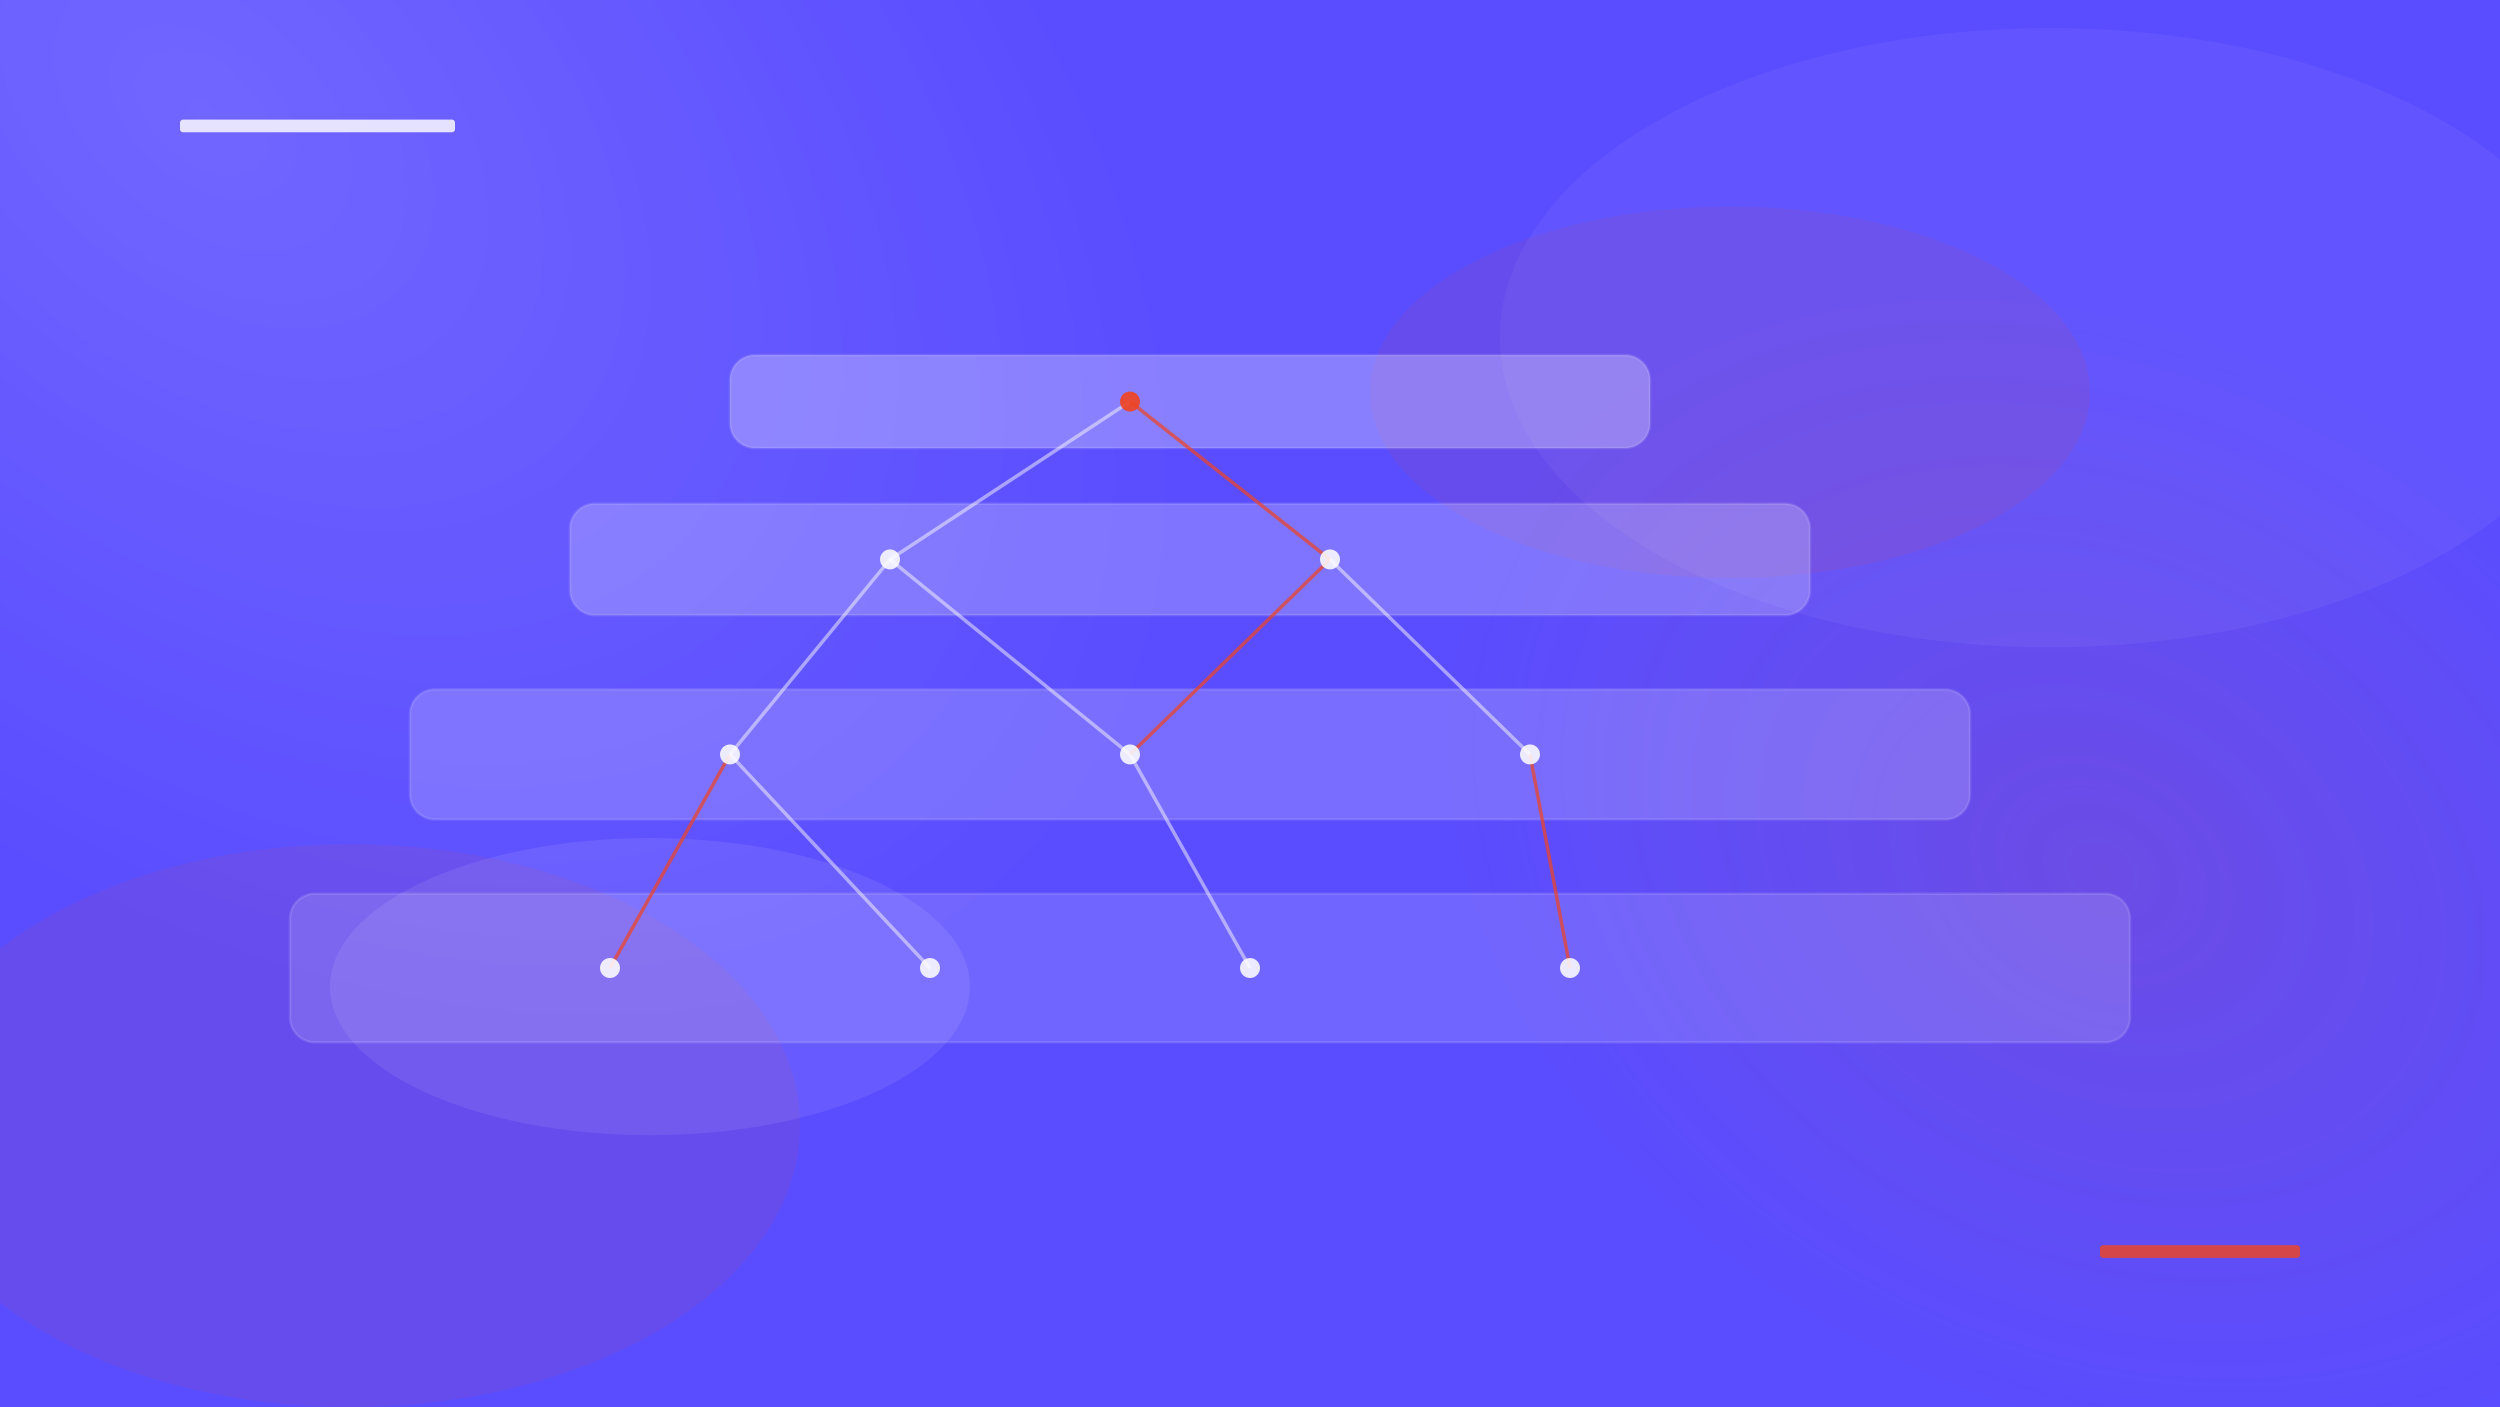
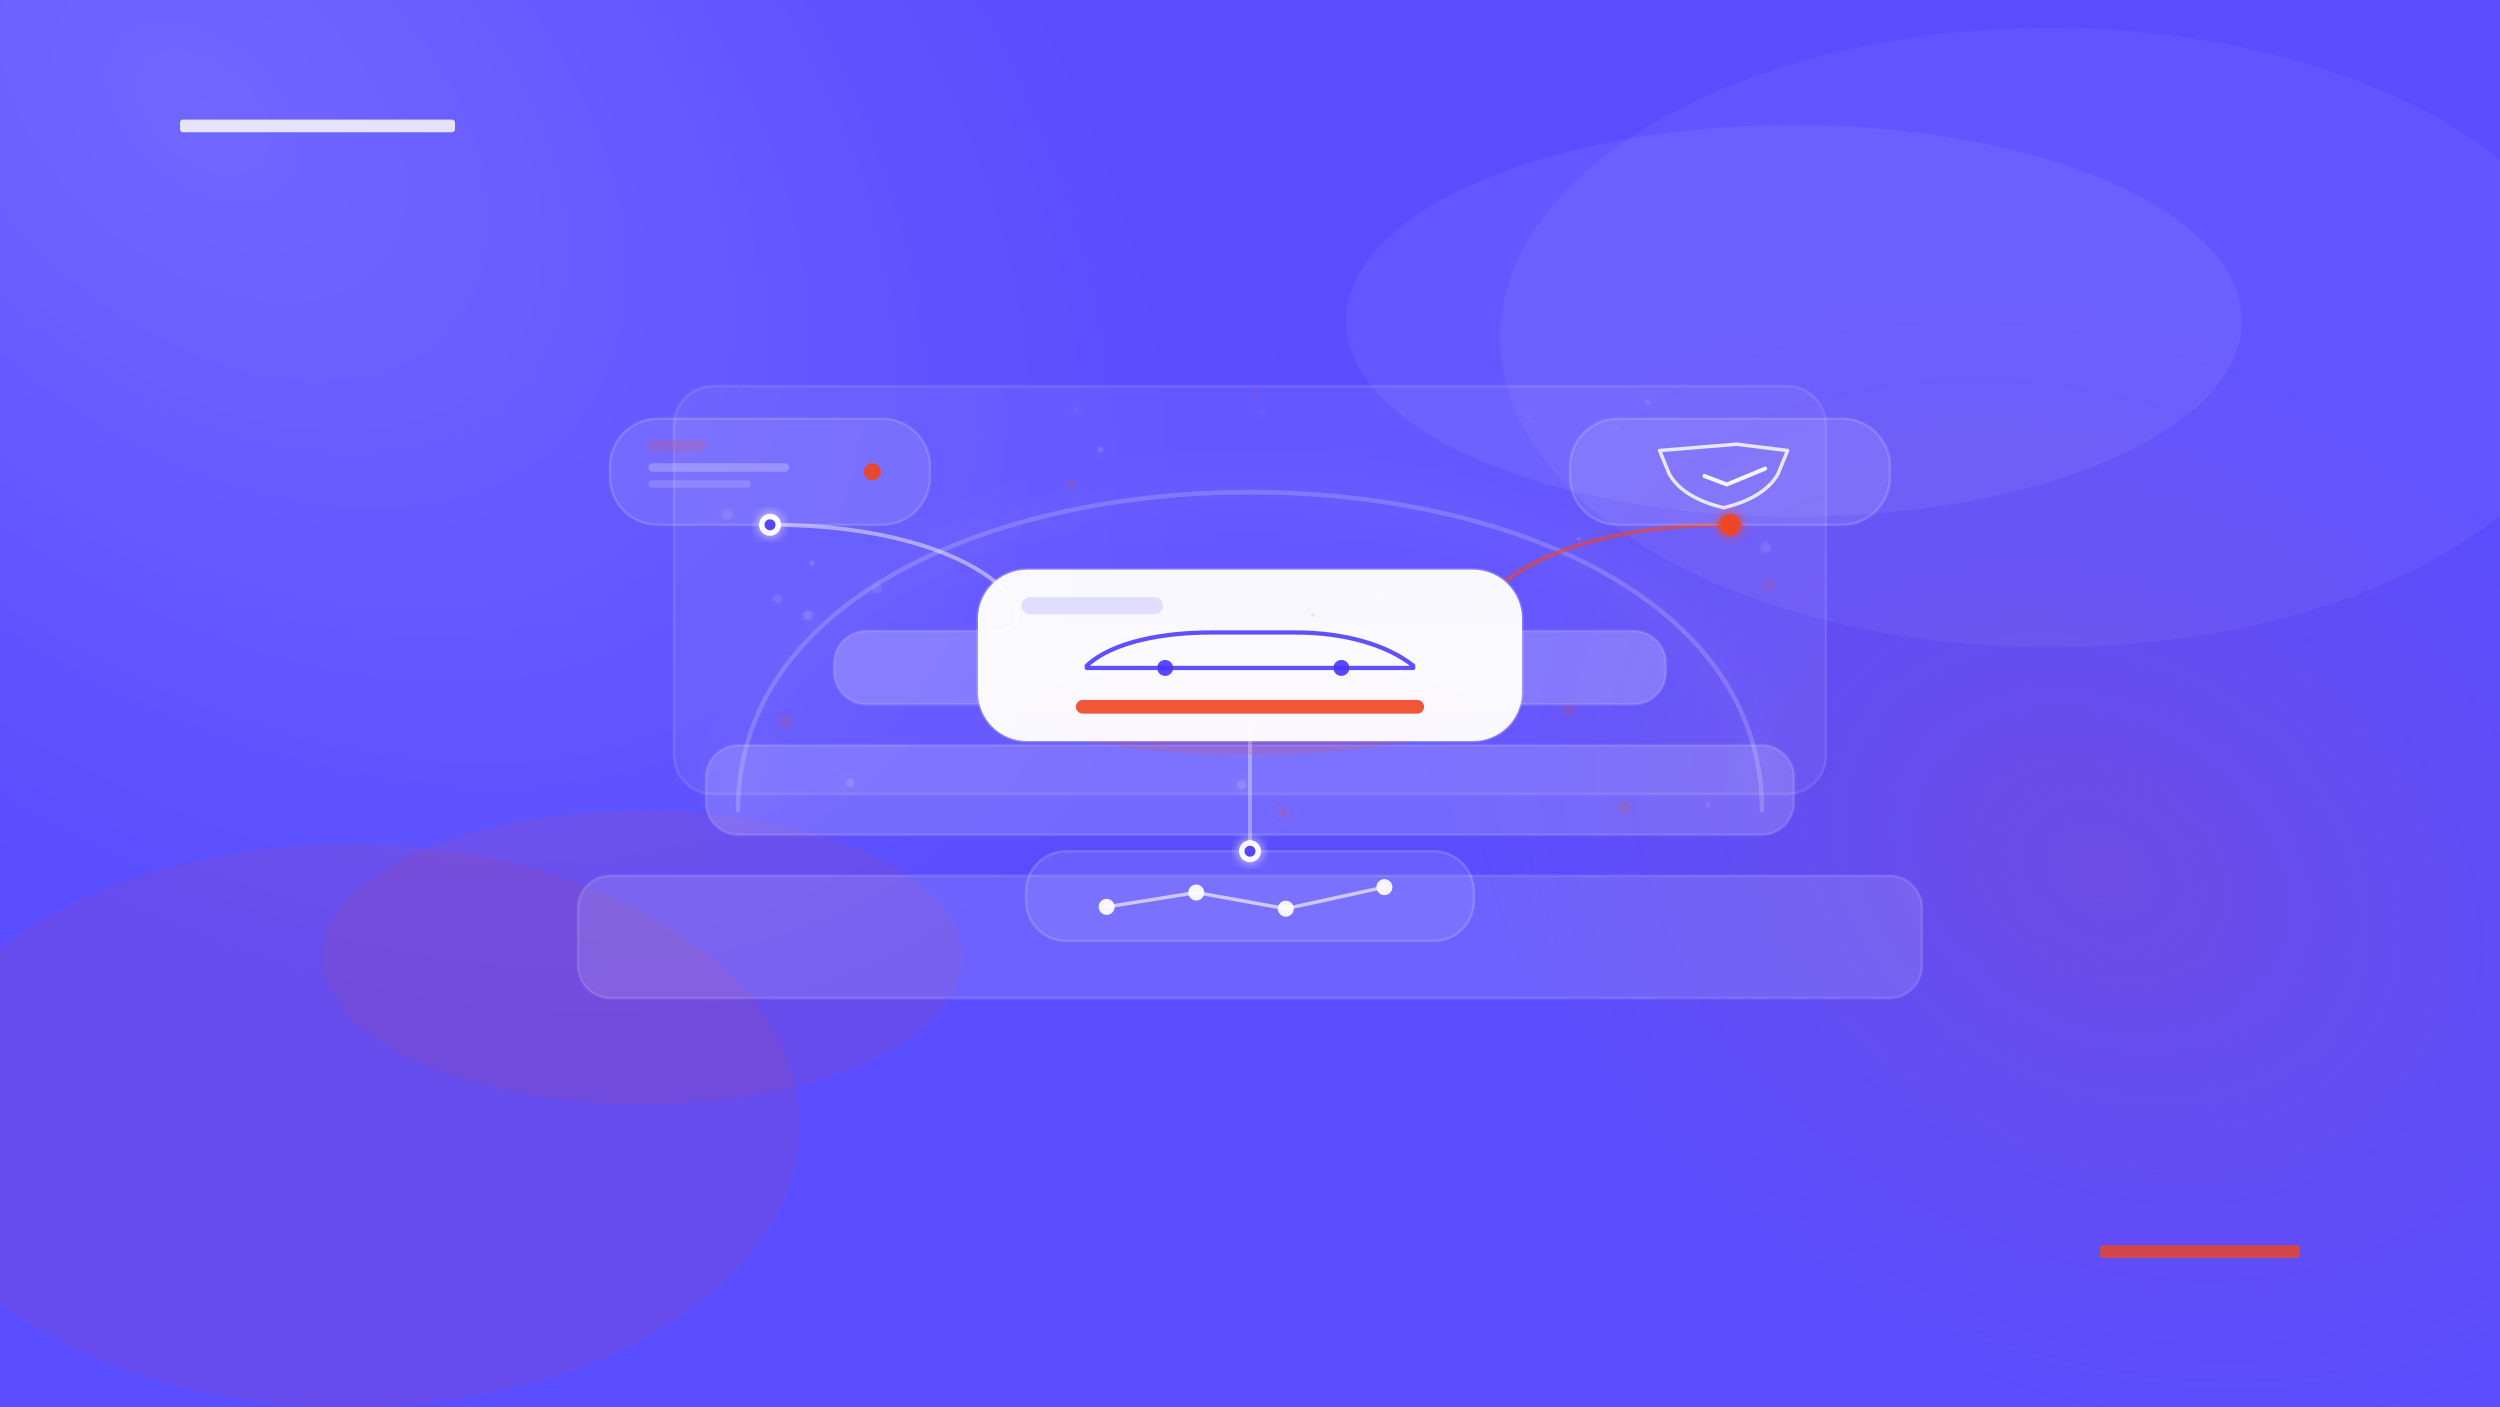
<svg xmlns="http://www.w3.org/2000/svg" width="1672" height="941" viewBox="0 0 1672 941" fill="none">
  <defs>
    <linearGradient id="bgGradient" x1="0" y1="0" x2="1672" y2="941">
      <stop offset="0%" stop-color="#5A4DFF" />
      <stop offset="42%" stop-color="#4736FE" />
      <stop offset="100%" stop-color="#21167F" />
    </linearGradient>
    <radialGradient id="violetGlow" cx="0" cy="0" r="1" gradientUnits="userSpaceOnUse" gradientTransform="translate(133.76 75.28) rotate(40) scale(752.4 489.32)">
      <stop offset="0%" stop-color="#FFFFFF" stop-opacity="0.9" />
      <stop offset="100%" stop-color="#FFFFFF" stop-opacity="0" />
    </radialGradient>
    <radialGradient id="emberGlow" cx="0" cy="0" r="1" gradientUnits="userSpaceOnUse" gradientTransform="translate(1404.48 583.42) rotate(210) scale(468.16 357.58)">
      <stop offset="0%" stop-color="#EF4523" stop-opacity="0.65" />
      <stop offset="100%" stop-color="#EF4523" stop-opacity="0" />
    </radialGradient>
    <filter id="softGlow" x="-40%" y="-40%" width="180%" height="180%">
      <feGaussianBlur stdDeviation="13.376" result="blur" />
      <feMerge>
        <feMergeNode in="blur" />
        <feMergeNode in="SourceGraphic" />
      </feMerge>
    </filter>
    <filter id="fineGlow" x="-30%" y="-30%" width="160%" height="160%">
      <feGaussianBlur stdDeviation="3.678" result="blur" />
      <feMerge>
        <feMergeNode in="blur" />
        <feMergeNode in="SourceGraphic" />
      </feMerge>
    </filter>
  </defs>
  <rect width="1672" height="941" fill="url(#bgGradient)" />
  <rect width="1672" height="941" fill="url(#violetGlow)" opacity="0.16" />
  <rect width="1672" height="941" fill="url(#emberGlow)" opacity="0.18" />
  <ellipse cx="1371.04" cy="225.84" rx="367.84" ry="207.02" fill="rgba(255,255,255,0.05)" />
  <ellipse cx="234.08" cy="752.8" rx="300.96" ry="188.2" fill="rgba(239,69,35,0.08)" />
  <rect x="120.384" y="79.985" width="183.92" height="8.469" rx="2" fill="rgba(255,255,255,0.82)" />
  <rect x="1404.48" y="832.785" width="133.76" height="8.469" rx="2" fill="rgba(239,69,35,0.82)" />
  <g>
-     <ellipse cx="1157.024" cy="262.351" rx="240.768" ry="124.212" fill="rgba(239,69,35,0.08)" />
-     <ellipse cx="434.72" cy="659.829" rx="214.016" ry="99.37" fill="rgba(255,255,255,0.08)" />
-     <rect x="193.952" y="597.723" width="1230.592" height="99.37" rx="16.72" fill="rgba(255,255,255,0.14)" stroke="rgba(255,255,255,0.12)" stroke-width="1.672" />
-     <rect x="274.208" y="461.09" width="1043.328" height="86.948" rx="16.72" fill="rgba(255,255,255,0.18)" stroke="rgba(255,255,255,0.12)" stroke-width="1.672" />
-     <rect x="381.216" y="336.878" width="829.312" height="74.527" rx="16.72" fill="rgba(255,255,255,0.22)" stroke="rgba(255,255,255,0.12)" stroke-width="1.672" />
-     <rect x="488.224" y="237.508" width="615.296" height="62.106" rx="16.72" fill="rgba(255,255,255,0.28)" stroke="rgba(255,255,255,0.12)" stroke-width="1.672" />
-     <path d="M 407.968 647.408 L 488.224 504.564" stroke="rgba(239,69,35,0.72)" stroke-width="2.341" fill="none" />
-     <path d="M 621.984 647.408 L 488.224 504.564" stroke="rgba(255,255,255,0.48)" stroke-width="2.341" fill="none" />
-     <path d="M 836 647.408 L 755.744 504.564" stroke="rgba(255,255,255,0.48)" stroke-width="2.341" fill="none" />
-     <path d="M 1050.016 647.408 L 1023.264 504.564" stroke="rgba(239,69,35,0.72)" stroke-width="2.341" fill="none" />
-     <path d="M 488.224 504.564 L 595.232 374.142" stroke="rgba(255,255,255,0.48)" stroke-width="2.341" fill="none" />
-     <path d="M 755.744 504.564 L 595.232 374.142" stroke="rgba(255,255,255,0.48)" stroke-width="2.341" fill="none" />
-     <path d="M 755.744 504.564 L 889.504 374.142" stroke="rgba(239,69,35,0.72)" stroke-width="2.341" fill="none" />
-     <path d="M 1023.264 504.564 L 889.504 374.142" stroke="rgba(255,255,255,0.48)" stroke-width="2.341" fill="none" />
-     <path d="M 595.232 374.142 L 755.744 268.561" stroke="rgba(255,255,255,0.48)" stroke-width="2.341" fill="none" />
-     <path d="M 889.504 374.142 L 755.744 268.561" stroke="rgba(239,69,35,0.72)" stroke-width="2.341" fill="none" />
-     <circle cx="407.968" cy="647.408" r="6.688" fill="rgba(255,255,255,0.86)" />
-     <circle cx="621.984" cy="647.408" r="6.688" fill="rgba(255,255,255,0.86)" />
-     <circle cx="836" cy="647.408" r="6.688" fill="rgba(255,255,255,0.86)" />
-     <circle cx="1050.016" cy="647.408" r="6.688" fill="rgba(255,255,255,0.86)" />
-     <circle cx="488.224" cy="504.564" r="6.688" fill="rgba(255,255,255,0.86)" />
-     <circle cx="755.744" cy="504.564" r="6.688" fill="rgba(255,255,255,0.86)" />
-     <circle cx="1023.264" cy="504.564" r="6.688" fill="rgba(255,255,255,0.86)" />
-     <circle cx="595.232" cy="374.142" r="6.688" fill="rgba(255,255,255,0.86)" />
-     <circle cx="889.504" cy="374.142" r="6.688" fill="rgba(255,255,255,0.86)" />
-     <circle cx="755.744" cy="268.561" r="6.688" fill="rgba(239,69,35,0.92)" />
+     <ellipse cx="1199.827" cy="214.548" rx="299.622" ry="130.987" fill="rgba(255,255,255,0.06)" />
+     <ellipse cx="429.37" cy="640.256" rx="214.016" ry="98.24" fill="rgba(239,69,35,0.08)" />
+     <path d="M 493.574 542.016              C 493.574 258.21, 1178.426 258.21, 1178.426 542.016" stroke="rgba(255,255,255,0.18)" stroke-width="3.01" stroke-linecap="round" fill="none" filter="url(#softGlow)" />
+     <rect x="386.566" y="585.678" width="898.867" height="81.867" rx="21.736" fill="rgba(255,255,255,0.12)" stroke="rgba(255,255,255,0.12)" stroke-width="1.839" />
+     <rect x="472.173" y="498.354" width="727.654" height="60.036" rx="21.736" fill="rgba(255,255,255,0.16)" stroke="rgba(255,255,255,0.12)" stroke-width="1.839" />
+     <rect x="557.779" y="421.944" width="556.442" height="49.12" rx="21.736" fill="rgba(255,255,255,0.2)" stroke="rgba(255,255,255,0.12)" stroke-width="1.839" />
+     <rect x="450.771" y="258.21" width="770.458" height="272.89" rx="26.083" fill="rgba(255,255,255,0.06)" stroke="rgba(255,255,255,0.1)" stroke-width="1.839" />
+     <path d="M 514.976 350.993              C 664.787 350.993, 707.59 421.944, 664.787 421.944" stroke="rgba(255,255,255,0.46)" stroke-width="2.675" stroke-linecap="round" fill="none" />
+     <path d="M 1157.024 350.993              C 1007.213 350.993, 964.41 421.944, 1007.213 421.944" stroke="rgba(239,69,35,0.62)" stroke-width="2.675" stroke-linecap="round" fill="none" />
+     <path d="M 836 487.438 L 836 569.305" stroke="rgba(255,255,255,0.34)" stroke-width="2.675" stroke-linecap="round" />
+     <g>
+       <rect x="407.968" y="280.042" width="214.016" height="70.951" rx="31.928" fill="rgba(255,255,255,0.1)" stroke="rgba(255,255,255,0.16)" stroke-width="1.672" />
+       <rect x="433.65" y="294.232" width="38.523" height="7.805" rx="3.548" fill="rgba(239,69,35,0.16)" />
+       <rect x="433.65" y="309.841" width="94.167" height="5.676" rx="2.838" fill="rgba(255,255,255,0.24)" />
+       <rect x="433.65" y="321.193" width="68.485" height="4.967" rx="2.483" fill="rgba(255,255,255,0.16)" />
+       <circle cx="583.461" cy="315.517" r="5.685" fill="rgba(239,69,35,0.92)" />
+     </g>
+     <g>
+       <rect x="1050.016" y="280.042" width="214.016" height="70.951" rx="31.928" fill="rgba(255,255,255,0.1)" stroke="rgba(255,255,255,0.16)" stroke-width="1.672" />
+       <path d="M 1161.304 297.07                L 1195.547 301.327                L 1189.126 316.936                C 1182.706 328.289, 1169.865 335.384, 1152.744 339.641                C 1135.622 335.384, 1122.781 328.289, 1116.361 316.936                L 1109.94 301.327 Z" fill="none" stroke="rgba(255,255,255,0.82)" stroke-width="2.341" stroke-linejoin="round" />
+       <path d="M 1139.903 318.355 L 1154.884 324.031 L 1180.566 313.389" stroke="rgba(255,255,255,0.92)" stroke-width="2.675" stroke-linecap="round" stroke-linejoin="round" fill="none" />
+     </g>
+     <g>
+       <rect x="686.189" y="569.305" width="299.622" height="60.036" rx="27.016" fill="rgba(255,255,255,0.1)" stroke="rgba(255,255,255,0.16)" stroke-width="1.672" />
+       <path d="M 740.121 606.527 L 800.045 596.921 L 859.97 607.728 L 925.887 593.319" stroke="rgba(255,255,255,0.62)" stroke-width="2.341" fill="none" stroke-linecap="round" stroke-linejoin="round" />
+       <circle cx="740.121" cy="606.527" r="5.35" fill="rgba(255,255,255,0.92)" />
+       <circle cx="800.045" cy="596.921" r="5.35" fill="rgba(255,255,255,0.92)" />
+       <circle cx="859.97" cy="607.728" r="5.35" fill="rgba(255,255,255,0.92)" />
+       <circle cx="925.887" cy="593.319" r="5.35" fill="rgba(255,255,255,0.92)" />
+     </g>
+     <g filter="url(#fineGlow)">
+       <circle cx="514.976" cy="350.993" r="7.357" fill="rgba(255,255,255,0.94)" />
+       <circle cx="514.976" cy="350.993" r="3.678" fill="rgba(71,54,254,0.92)" />
+     </g>
+     <g filter="url(#fineGlow)">
+       <circle cx="1157.024" cy="350.993" r="7.357" fill="rgba(239,69,35,0.92)" />
+       <circle cx="1157.024" cy="350.993" r="3.678" fill="rgba(239,69,35,0.92)" />
+     </g>
+     <g filter="url(#fineGlow)">
+       <circle cx="836" cy="569.305" r="7.357" fill="rgba(255,255,255,0.94)" />
+       <circle cx="836" cy="569.305" r="3.678" fill="rgba(71,54,254,0.92)" />
+     </g>
+     <g>
+       <ellipse cx="836" cy="474.994" rx="152.807" ry="29.8" fill="rgba(239,69,35,0.16)" />
+       <rect x="654.086" y="381.011" width="363.827" height="114.614" rx="32.744" fill="rgba(255,255,255,0.96)" stroke="rgba(255,255,255,0.22)" stroke-width="2.006" />
+       <rect x="683.193" y="399.349" width="94.595" height="11.461" rx="5.731" fill="rgba(71,54,254,0.14)" />
+       <path d="M 726.852 445.195                C 744.316 428.805, 779.243 423.005, 809.804 423.005                L 866.561 423.005                C 899.306 423.005, 927.684 431.326, 945.148 445.195                L 945.148 446.708                L 726.852 446.708 Z" fill="none" stroke="rgba(71,54,254,0.86)" stroke-width="2.842" stroke-linecap="round" stroke-linejoin="round" />
+       <circle cx="779.243" cy="446.708" r="5.35" fill="rgba(71,54,254,0.9)" />
+       <circle cx="897.123" cy="446.708" r="5.35" fill="rgba(71,54,254,0.9)" />
+       <rect x="719.575" y="468.117" width="232.849" height="9.169" rx="4.585" fill="rgba(239,69,35,0.9)" />
+     </g>
+     <g filter="url(#fineGlow)">
+       <circle cx="1022.25" cy="278.51" r="0.88" fill="rgba(255,255,255,0.08)" />
+       <circle cx="838.89" cy="263.09" r="1.58" fill="rgba(239,69,35,0.14)" />
+       <circle cx="843.88" cy="275.75" r="0.89" fill="rgba(255,255,255,0.08)" />
+       <circle cx="1142.32" cy="538.34" r="1.88" fill="rgba(255,255,255,0.08)" />
+       <circle cx="754.93" cy="429.01" r="0.60" fill="rgba(239,69,35,0.14)" />
+       <circle cx="716.75" cy="323.86" r="2.65" fill="rgba(239,69,35,0.14)" />
+       <circle cx="520.23" cy="400.40" r="3.06" fill="rgba(255,255,255,0.08)" />
+       <circle cx="531.75" cy="250.36" r="0.60" fill="rgba(255,255,255,0.08)" />
+       <circle cx="1081.13" cy="285.38" r="0.79" fill="rgba(255,255,255,0.12)" />
+       <circle cx="486.23" cy="344.02" r="3.50" fill="rgba(255,255,255,0.08)" />
+       <circle cx="719.66" cy="273.94" r="1.16" fill="rgba(255,255,255,0.08)" />
+       <circle cx="830.55" cy="524.86" r="3.14" fill="rgba(255,255,255,0.12)" />
+       <circle cx="1101.75" cy="269.13" r="1.99" fill="rgba(255,255,255,0.08)" />
+       <circle cx="1086.46" cy="539.90" r="3.34" fill="rgba(239,69,35,0.14)" />
+       <circle cx="1049.10" cy="475.11" r="3.29" fill="rgba(239,69,35,0.14)" />
+       <circle cx="878.05" cy="411.39" r="1.09" fill="rgba(239,69,35,0.14)" />
+       <circle cx="1055.85" cy="360.39" r="1.33" fill="rgba(255,255,255,0.12)" />
+       <circle cx="858.08" cy="543.35" r="2.98" fill="rgba(239,69,35,0.14)" />
+       <circle cx="525.25" cy="482.39" r="3.31" fill="rgba(239,69,35,0.14)" />
+       <circle cx="851.00" cy="237.38" r="0.63" fill="rgba(255,255,255,0.12)" />
+       <circle cx="540.20" cy="411.52" r="3.13" fill="rgba(255,255,255,0.12)" />
+       <circle cx="848.26" cy="460.09" r="1.58" fill="rgba(255,255,255,0.08)" />
+       <circle cx="494.20" cy="262.20" r="0.60" fill="rgba(255,255,255,0.12)" />
+       <circle cx="515.62" cy="515.61" r="0.60" fill="rgba(239,69,35,0.14)" />
+       <circle cx="543.00" cy="376.51" r="1.84" fill="rgba(255,255,255,0.12)" />
+       <circle cx="736.06" cy="300.65" r="1.93" fill="rgba(255,255,255,0.12)" />
+       <circle cx="923.24" cy="398.64" r="1.74" fill="rgba(255,255,255,0.12)" />
+       <circle cx="586.37" cy="393.67" r="3.28" fill="rgba(255,255,255,0.08)" />
+       <circle cx="568.63" cy="523.62" r="2.79" fill="rgba(255,255,255,0.12)" />
+       <circle cx="953.73" cy="516.28" r="0.60" fill="rgba(255,255,255,0.12)" />
+       <circle cx="1175.05" cy="519.32" r="0.60" fill="rgba(255,255,255,0.12)" />
+       <circle cx="537.97" cy="245.16" r="0.60" fill="rgba(255,255,255,0.08)" />
+       <circle cx="1180.82" cy="366.19" r="3.44" fill="rgba(255,255,255,0.08)" />
+       <circle cx="1183.58" cy="391.56" r="2.77" fill="rgba(239,69,35,0.14)" />
+     </g>
  </g>
</svg>
